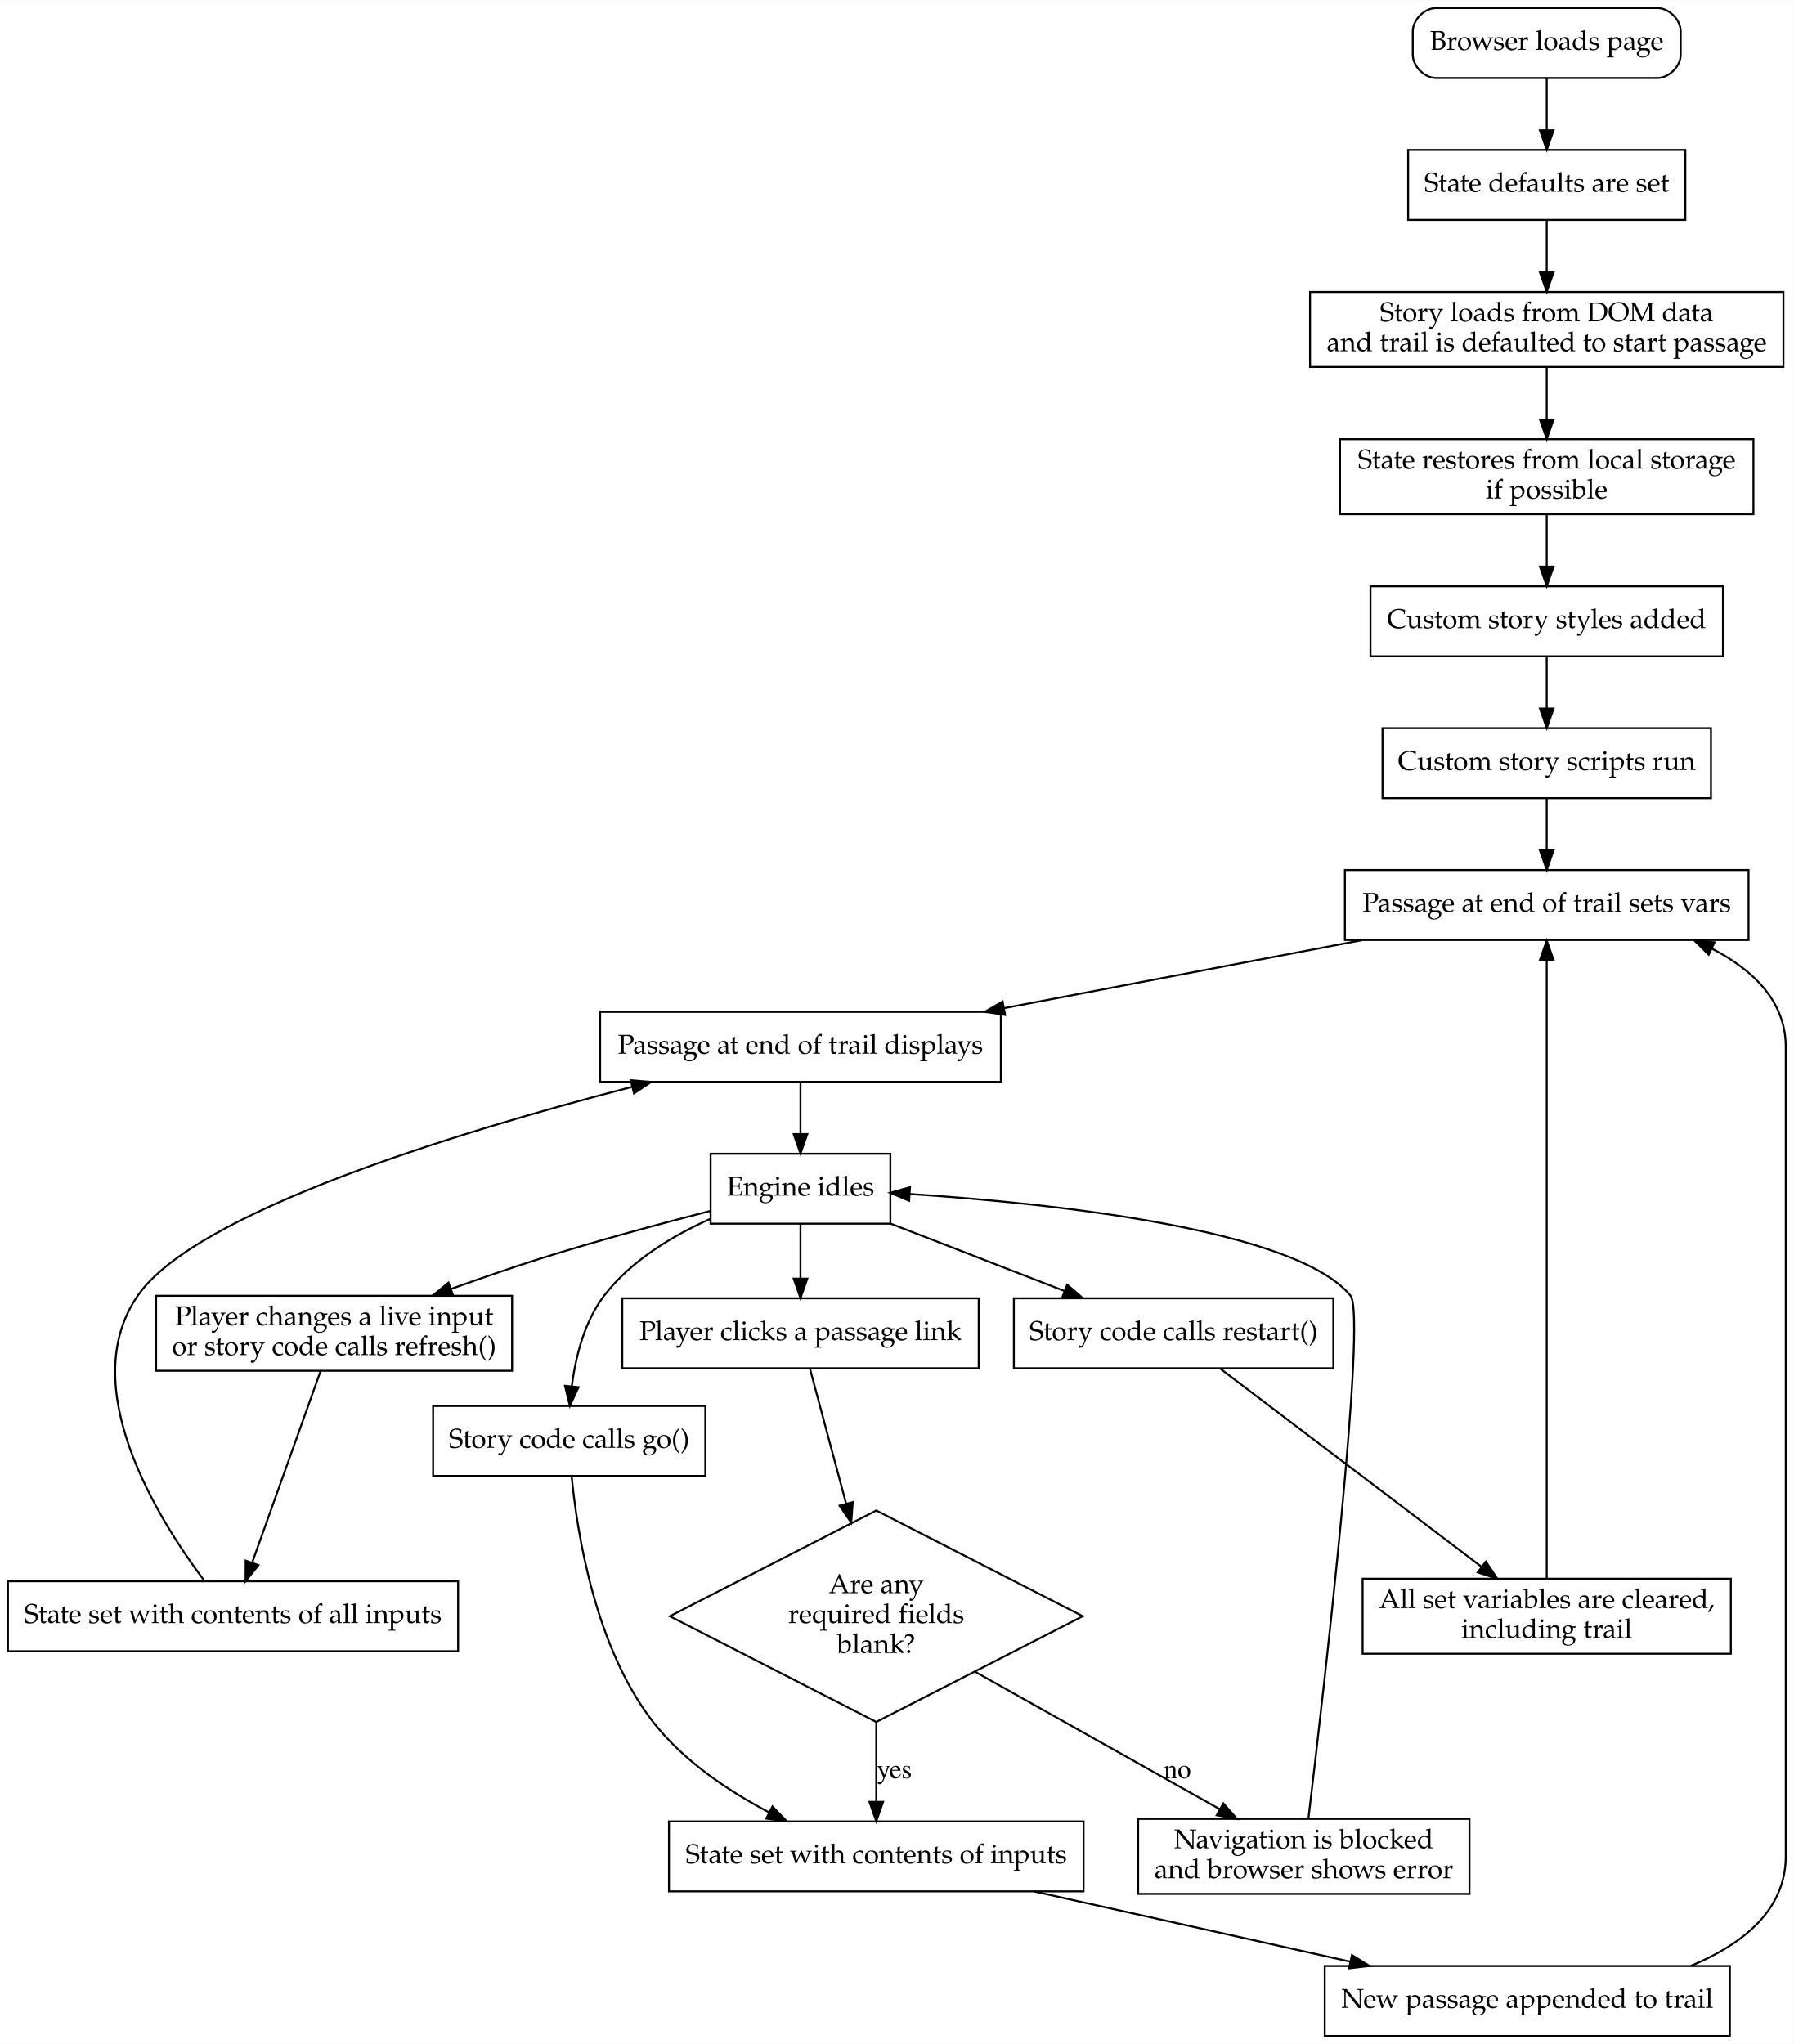
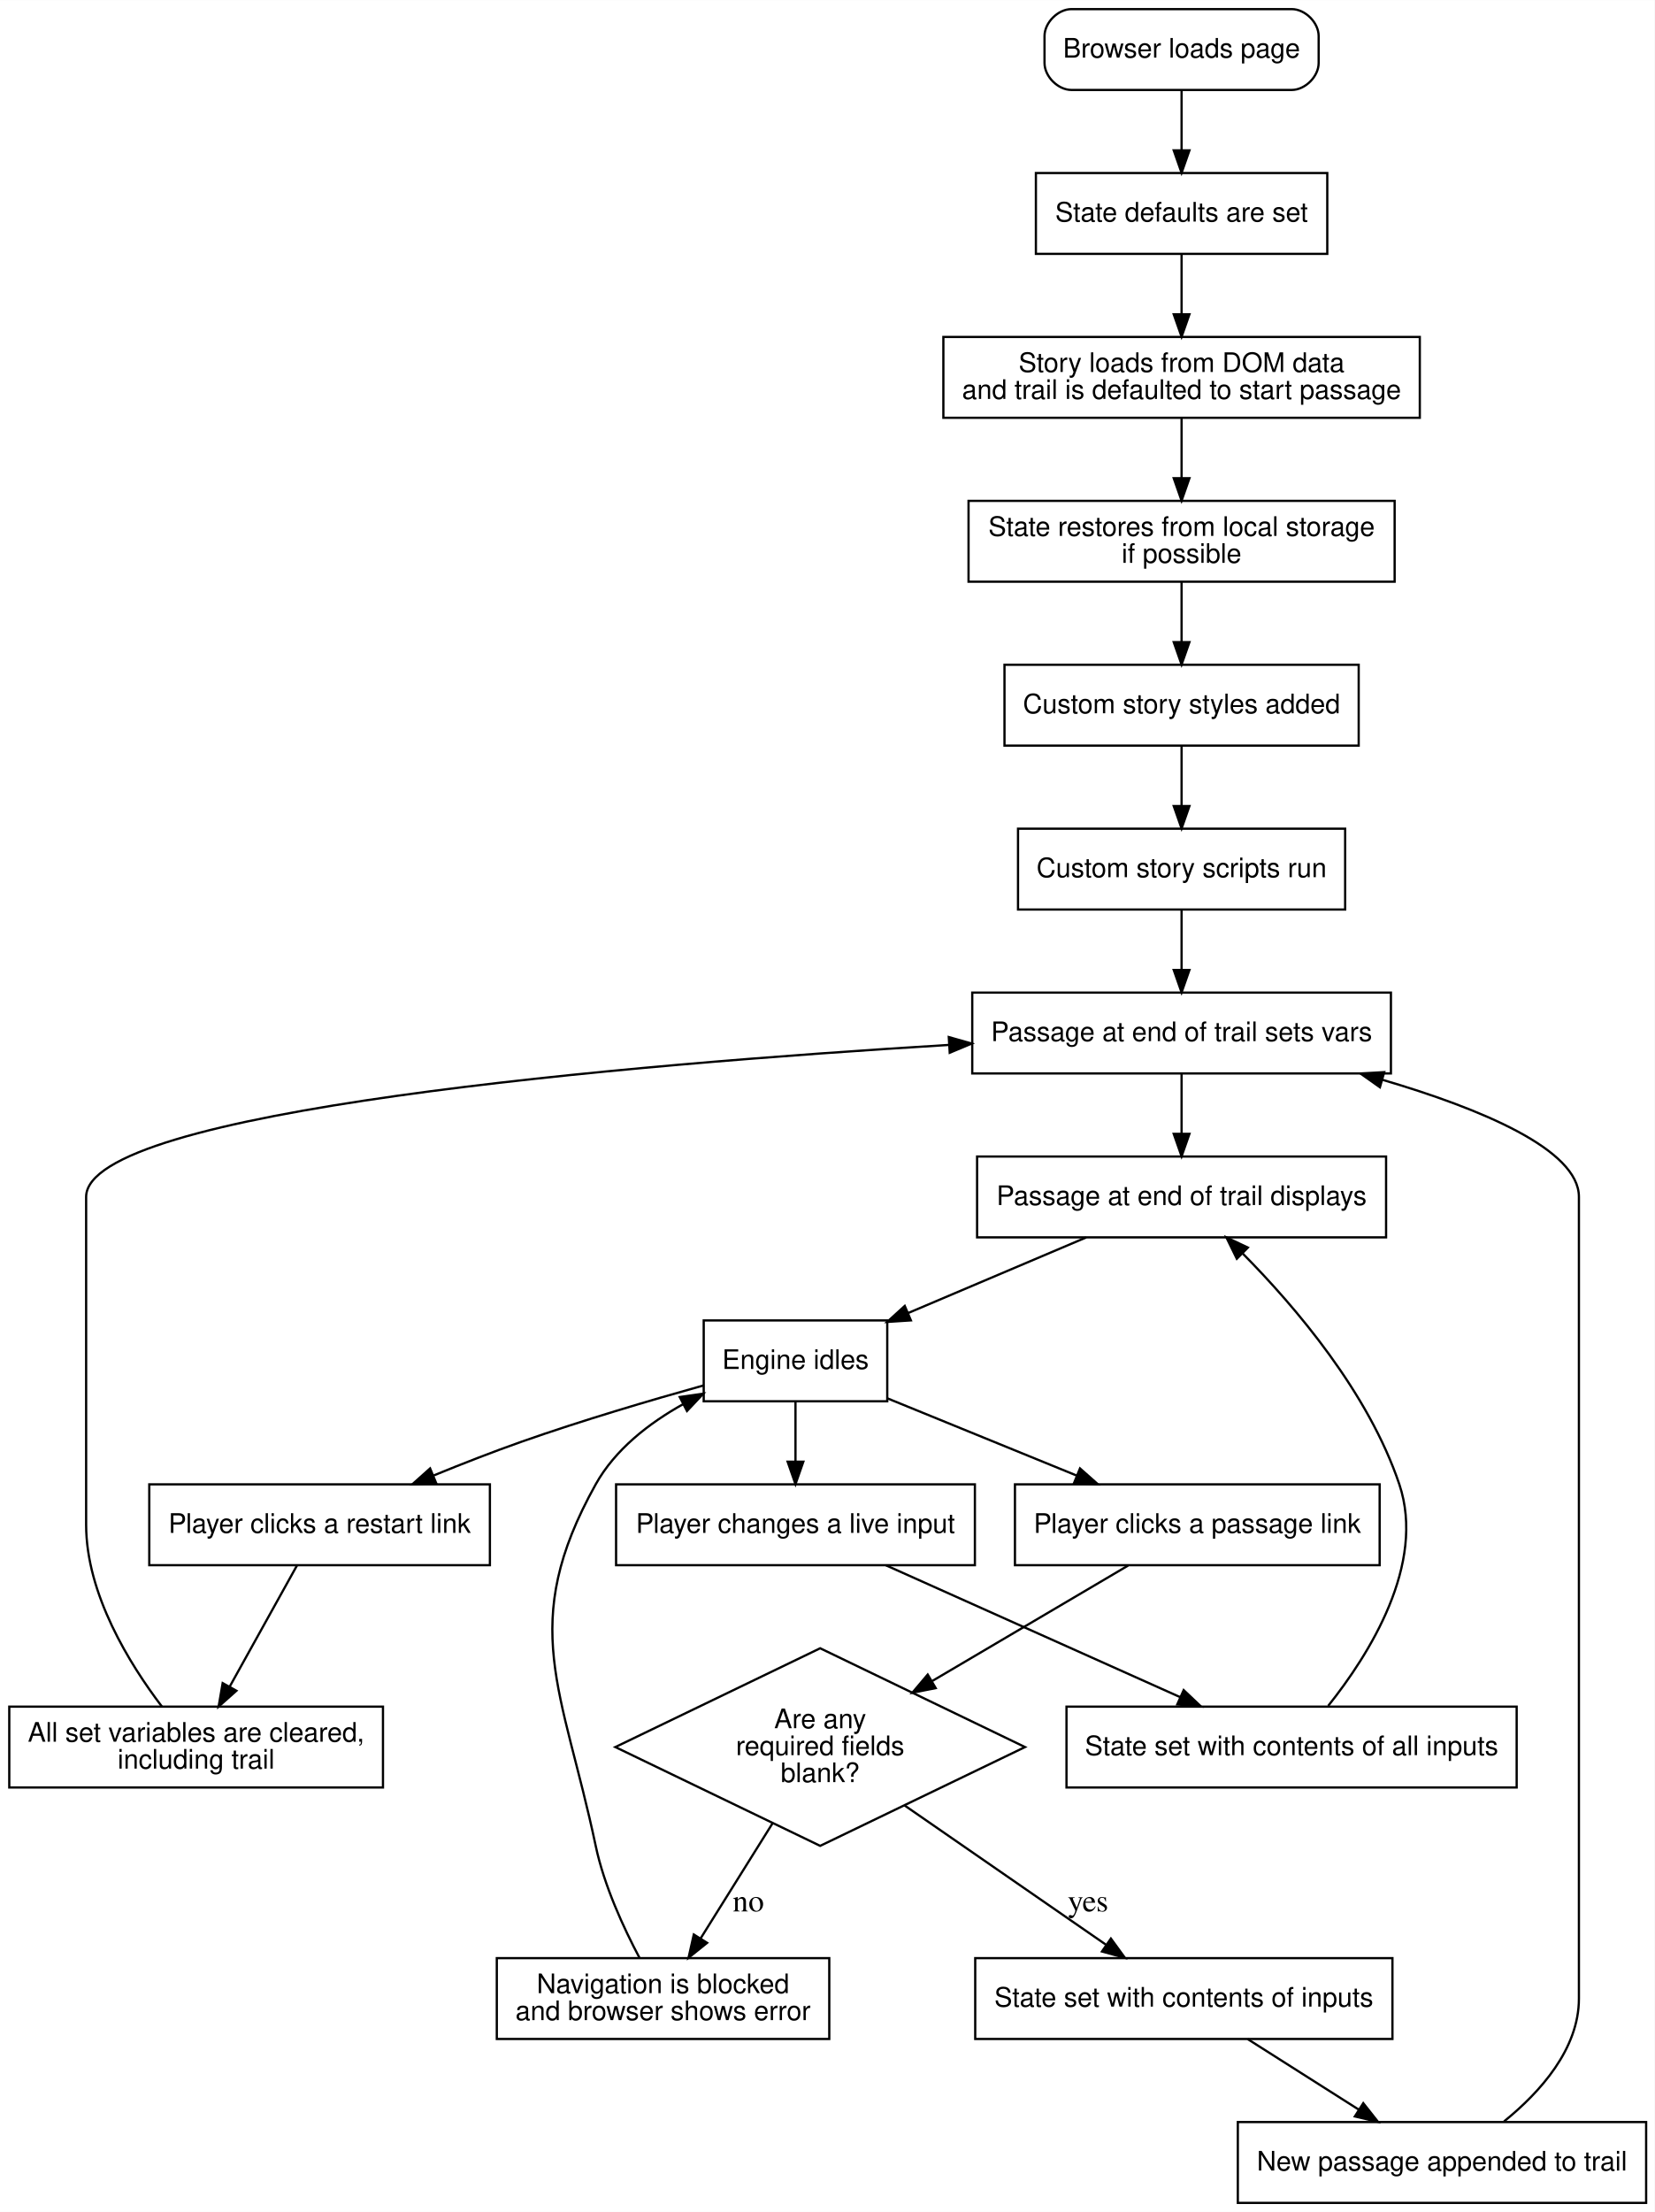
- <svg xmlns="http://www.w3.org/2000/svg" width="923pt" height="1052pt" viewBox="0.00 0.00 922.91 1051.62">
-   <g id="graph0" class="graph" transform="scale(1 1) rotate(0) translate(4 1047.619)">
-     <polygon fill="#ffffff" stroke="transparent" points="-4,4 -4,-1047.619 918.909,-1047.619 918.909,4 -4,4" />
+ <svg xmlns="http://www.w3.org/2000/svg" width="737pt" height="985pt" viewBox="0.00 0.00 737.09 985.00">
+   <g id="graph0" class="graph" transform="scale(1 1) rotate(0) translate(4 981)">
+     <polygon fill="#ffffff" stroke="transparent" points="-4,4 -4,-981 733.092,-981 733.092,4 -4,4" />
    <g id="node1" class="node">
-       <path fill="none" stroke="#000000" d="M848.843,-1043.619C848.843,-1043.619 734.974,-1043.619 734.974,-1043.619 728.974,-1043.619 722.974,-1037.619 722.974,-1031.619 722.974,-1031.619 722.974,-1019.619 722.974,-1019.619 722.974,-1013.619 728.974,-1007.619 734.974,-1007.619 734.974,-1007.619 848.843,-1007.619 848.843,-1007.619 854.843,-1007.619 860.843,-1013.619 860.843,-1019.619 860.843,-1019.619 860.843,-1031.619 860.843,-1031.619 860.843,-1037.619 854.843,-1043.619 848.843,-1043.619" />
-       <text text-anchor="middle" x="791.909" y="-1022.12" font-family="Palatino" font-size="14.00" fill="#000000">Browser loads page</text>
+       <path fill="none" stroke="#000000" d="M571.43,-977C571.43,-977 473.309,-977 473.309,-977 467.309,-977 461.309,-971 461.309,-965 461.309,-965 461.309,-953 461.309,-953 461.309,-947 467.309,-941 473.309,-941 473.309,-941 571.43,-941 571.43,-941 577.43,-941 583.43,-947 583.43,-953 583.43,-953 583.43,-965 583.43,-965 583.43,-971 577.43,-977 571.43,-977" />
+       <text text-anchor="middle" x="522.369" y="-955.4" font-family="Helvetica,sans-Serif" font-size="12.00" fill="#000000">Browser loads page</text>
    </g>
    <g id="node2" class="node">
-       <polygon fill="none" stroke="#000000" points="863.229,-970.619 720.588,-970.619 720.588,-934.619 863.229,-934.619 863.229,-970.619" />
-       <text text-anchor="middle" x="791.909" y="-949.12" font-family="Palatino" font-size="14.00" fill="#000000">State defaults are set</text>
+       <polygon fill="none" stroke="#000000" points="587.272,-904 457.466,-904 457.466,-868 587.272,-868 587.272,-904" />
+       <text text-anchor="middle" x="522.369" y="-882.4" font-family="Helvetica,sans-Serif" font-size="12.00" fill="#000000">State defaults are set</text>
    </g>
    <g id="edge1" class="edge">
-       <path fill="none" stroke="#000000" d="M791.909,-1007.574C791.909,-999.502 791.909,-989.795 791.909,-980.801" />
-       <polygon fill="#000000" stroke="#000000" points="795.409,-980.71 791.909,-970.71 788.409,-980.71 795.409,-980.71" />
+       <path fill="none" stroke="#000000" d="M522.369,-940.955C522.369,-932.883 522.369,-923.176 522.369,-914.182" />
+       <polygon fill="#000000" stroke="#000000" points="525.869,-914.09 522.369,-904.09 518.869,-914.09 525.869,-914.09" />
    </g>
    <g id="node3" class="node">
-       <polygon fill="none" stroke="#000000" points="913.703,-897.521 670.115,-897.521 670.115,-858.914 913.703,-858.914 913.703,-897.521" />
-       <text text-anchor="middle" x="791.909" y="-882.419" font-family="Palatino" font-size="14.00" fill="#000000">Story loads from DOM data</text>
-       <text text-anchor="middle" x="791.909" y="-867.018" font-family="Palatino" font-size="14.00" fill="#000000">and trail is defaulted to start passage</text>
+       <polygon fill="none" stroke="#000000" points="628.488,-831 416.25,-831 416.25,-795 628.488,-795 628.488,-831" />
+       <text text-anchor="middle" x="522.369" y="-815.4" font-family="Helvetica,sans-Serif" font-size="12.00" fill="#000000">Story loads from DOM data</text>
+       <text text-anchor="middle" x="522.369" y="-803.4" font-family="Helvetica,sans-Serif" font-size="12.00" fill="#000000">and trail is defaulted to start passage</text>
    </g>
    <g id="edge2" class="edge">
-       <path fill="none" stroke="#000000" d="M791.909,-934.609C791.909,-926.572 791.909,-916.889 791.909,-907.833" />
-       <polygon fill="#000000" stroke="#000000" points="795.409,-907.626 791.909,-897.626 788.409,-907.626 795.409,-907.626" />
+       <path fill="none" stroke="#000000" d="M522.369,-867.955C522.369,-859.883 522.369,-850.176 522.369,-841.182" />
+       <polygon fill="#000000" stroke="#000000" points="525.869,-841.09 522.369,-831.09 518.869,-841.09 525.869,-841.09" />
    </g>
    <g id="node4" class="node">
-       <polygon fill="none" stroke="#000000" points="898.271,-821.718 685.546,-821.718 685.546,-783.112 898.271,-783.112 898.271,-821.718" />
-       <text text-anchor="middle" x="791.909" y="-806.616" font-family="Palatino" font-size="14.00" fill="#000000">State restores from local storage</text>
-       <text text-anchor="middle" x="791.909" y="-791.215" font-family="Palatino" font-size="14.00" fill="#000000">if possible</text>
+       <polygon fill="none" stroke="#000000" points="617.278,-758 427.461,-758 427.461,-722 617.278,-722 617.278,-758" />
+       <text text-anchor="middle" x="522.369" y="-742.4" font-family="Helvetica,sans-Serif" font-size="12.00" fill="#000000">State restores from local storage</text>
+       <text text-anchor="middle" x="522.369" y="-730.4" font-family="Helvetica,sans-Serif" font-size="12.00" fill="#000000">if possible</text>
    </g>
    <g id="edge3" class="edge">
-       <path fill="none" stroke="#000000" d="M791.909,-858.697C791.909,-850.562 791.909,-840.937 791.909,-831.968" />
-       <polygon fill="#000000" stroke="#000000" points="795.409,-831.87 791.909,-821.87 788.409,-831.87 795.409,-831.87" />
+       <path fill="none" stroke="#000000" d="M522.369,-794.955C522.369,-786.883 522.369,-777.176 522.369,-768.182" />
+       <polygon fill="#000000" stroke="#000000" points="525.869,-768.09 522.369,-758.09 518.869,-768.09 525.869,-768.09" />
    </g>
    <g id="node5" class="node">
-       <polygon fill="none" stroke="#000000" points="882.599,-746.014 701.218,-746.014 701.218,-710.014 882.599,-710.014 882.599,-746.014" />
-       <text text-anchor="middle" x="791.909" y="-724.514" font-family="Palatino" font-size="14.00" fill="#000000">Custom story styles added</text>
+       <polygon fill="none" stroke="#000000" points="601.262,-685 443.476,-685 443.476,-649 601.262,-649 601.262,-685" />
+       <text text-anchor="middle" x="522.369" y="-663.4" font-family="Helvetica,sans-Serif" font-size="12.00" fill="#000000">Custom story styles added</text>
    </g>
    <g id="edge4" class="edge">
-       <path fill="none" stroke="#000000" d="M791.909,-782.867C791.909,-774.786 791.909,-765.259 791.909,-756.431" />
-       <polygon fill="#000000" stroke="#000000" points="795.409,-756.155 791.909,-746.155 788.409,-756.155 795.409,-756.155" />
+       <path fill="none" stroke="#000000" d="M522.369,-721.955C522.369,-713.883 522.369,-704.176 522.369,-695.182" />
+       <polygon fill="#000000" stroke="#000000" points="525.869,-695.09 522.369,-685.09 518.869,-695.09 525.869,-695.09" />
    </g>
    <g id="node6" class="node">
-       <polygon fill="none" stroke="#000000" points="876.417,-673.014 707.4,-673.014 707.4,-637.014 876.417,-637.014 876.417,-673.014" />
-       <text text-anchor="middle" x="791.909" y="-651.514" font-family="Palatino" font-size="14.00" fill="#000000">Custom story scripts run</text>
+       <polygon fill="none" stroke="#000000" points="595.233,-612 449.505,-612 449.505,-576 595.233,-576 595.233,-612" />
+       <text text-anchor="middle" x="522.369" y="-590.4" font-family="Helvetica,sans-Serif" font-size="12.00" fill="#000000">Custom story scripts run</text>
    </g>
    <g id="edge5" class="edge">
-       <path fill="none" stroke="#000000" d="M791.909,-709.969C791.909,-701.896 791.909,-692.19 791.909,-683.195" />
-       <polygon fill="#000000" stroke="#000000" points="795.409,-683.104 791.909,-673.104 788.409,-683.104 795.409,-683.104" />
+       <path fill="none" stroke="#000000" d="M522.369,-648.955C522.369,-640.883 522.369,-631.176 522.369,-622.182" />
+       <polygon fill="#000000" stroke="#000000" points="525.869,-622.09 522.369,-612.09 518.869,-622.09 525.869,-622.09" />
    </g>
    <g id="node7" class="node">
-       <polygon fill="none" stroke="#000000" points="895.759,-600.014 688.058,-600.014 688.058,-564.014 895.759,-564.014 895.759,-600.014" />
-       <text text-anchor="middle" x="791.909" y="-578.514" font-family="Palatino" font-size="14.00" fill="#000000">Passage at end of trail sets vars</text>
+       <polygon fill="none" stroke="#000000" points="615.623,-539 429.115,-539 429.115,-503 615.623,-503 615.623,-539" />
+       <text text-anchor="middle" x="522.369" y="-517.4" font-family="Helvetica,sans-Serif" font-size="12.00" fill="#000000">Passage at end of trail sets vars</text>
    </g>
    <g id="edge6" class="edge">
-       <path fill="none" stroke="#000000" d="M791.909,-636.969C791.909,-628.896 791.909,-619.19 791.909,-610.195" />
-       <polygon fill="#000000" stroke="#000000" points="795.409,-610.104 791.909,-600.104 788.409,-610.104 795.409,-610.104" />
+       <path fill="none" stroke="#000000" d="M522.369,-575.955C522.369,-567.883 522.369,-558.176 522.369,-549.182" />
+       <polygon fill="#000000" stroke="#000000" points="525.869,-549.09 522.369,-539.09 518.869,-549.09 525.869,-549.09" />
    </g>
    <g id="node8" class="node">
-       <polygon fill="none" stroke="#000000" points="511.015,-527.014 304.802,-527.014 304.802,-491.014 511.015,-491.014 511.015,-527.014" />
-       <text text-anchor="middle" x="407.909" y="-505.514" font-family="Palatino" font-size="14.00" fill="#000000">Passage at end of trail displays</text>
+       <polygon fill="none" stroke="#000000" points="613.465,-466 431.273,-466 431.273,-430 613.465,-430 613.465,-466" />
+       <text text-anchor="middle" x="522.369" y="-444.4" font-family="Helvetica,sans-Serif" font-size="12.00" fill="#000000">Passage at end of trail displays</text>
    </g>
    <g id="edge7" class="edge">
-       <path fill="none" stroke="#000000" d="M696.987,-563.969C641.035,-553.332 570.157,-539.858 512.588,-528.914" />
-       <polygon fill="#000000" stroke="#000000" points="513.213,-525.47 502.736,-527.041 511.906,-532.347 513.213,-525.47" />
+       <path fill="none" stroke="#000000" d="M522.369,-502.955C522.369,-494.883 522.369,-485.176 522.369,-476.182" />
+       <polygon fill="#000000" stroke="#000000" points="525.869,-476.09 522.369,-466.09 518.869,-476.09 525.869,-476.09" />
    </g>
    <g id="node9" class="node">
-       <polygon fill="none" stroke="#000000" points="454.164,-454.014 361.654,-454.014 361.654,-418.014 454.164,-418.014 454.164,-454.014" />
-       <text text-anchor="middle" x="407.909" y="-432.514" font-family="Palatino" font-size="14.00" fill="#000000">Engine idles</text>
+       <polygon fill="none" stroke="#000000" points="391.249,-393 309.489,-393 309.489,-357 391.249,-357 391.249,-393" />
+       <text text-anchor="middle" x="350.369" y="-371.4" font-family="Helvetica,sans-Serif" font-size="12.00" fill="#000000">Engine idles</text>
    </g>
    <g id="edge8" class="edge">
-       <path fill="none" stroke="#000000" d="M407.909,-490.969C407.909,-482.897 407.909,-473.19 407.909,-464.195" />
-       <polygon fill="#000000" stroke="#000000" points="411.409,-464.104 407.909,-454.104 404.409,-464.104 411.409,-464.104" />
+       <path fill="none" stroke="#000000" d="M479.852,-429.955C455.859,-419.772 425.737,-406.988 400.586,-396.313" />
+       <polygon fill="#000000" stroke="#000000" points="401.785,-393.02 391.212,-392.335 399.05,-399.464 401.785,-393.02" />
    </g>
    <g id="node10" class="node">
-       <polygon fill="none" stroke="#000000" points="499.615,-379.612 316.202,-379.612 316.202,-343.612 499.615,-343.612 499.615,-379.612" />
-       <text text-anchor="middle" x="407.909" y="-358.113" font-family="Palatino" font-size="14.00" fill="#000000">Player clicks a passage link</text>
+       <polygon fill="none" stroke="#000000" points="610.6,-320 448.138,-320 448.138,-284 610.6,-284 610.6,-320" />
+       <text text-anchor="middle" x="529.369" y="-298.4" font-family="Helvetica,sans-Serif" font-size="12.00" fill="#000000">Player clicks a passage link</text>
    </g>
    <g id="edge9" class="edge">
-       <path fill="none" stroke="#000000" d="M407.909,-418.003C407.909,-409.567 407.909,-399.317 407.909,-389.881" />
-       <polygon fill="#000000" stroke="#000000" points="411.409,-389.715 407.909,-379.715 404.409,-389.715 411.409,-389.715" />
+       <path fill="none" stroke="#000000" d="M391.435,-358.252C416.457,-348.048 448.706,-334.896 475.729,-323.875" />
+       <polygon fill="#000000" stroke="#000000" points="477.111,-327.092 485.049,-320.075 474.468,-320.61 477.111,-327.092" />
+     </g>
+     <g id="node15" class="node">
+       <polygon fill="none" stroke="#000000" points="214.239,-320 62.499,-320 62.499,-284 214.239,-284 214.239,-320" />
+       <text text-anchor="middle" x="138.369" y="-298.4" font-family="Helvetica,sans-Serif" font-size="12.00" fill="#000000">Player clicks a restart link</text>
+     </g>
+     <g id="edge16" class="edge">
+       <path fill="none" stroke="#000000" d="M309.645,-364.118C285.77,-357.457 255.136,-348.423 228.369,-339 215.544,-334.485 201.887,-329.152 189.189,-323.961" />
+       <polygon fill="#000000" stroke="#000000" points="190.274,-320.622 179.696,-320.035 187.599,-327.091 190.274,-320.622" />
+     </g>
+     <g id="node17" class="node">
+       <polygon fill="none" stroke="#000000" points="430.29,-320 270.449,-320 270.449,-284 430.29,-284 430.29,-320" />
+       <text text-anchor="middle" x="350.369" y="-298.4" font-family="Helvetica,sans-Serif" font-size="12.00" fill="#000000">Player changes a live input</text>
+     </g>
+     <g id="edge19" class="edge">
+       <path fill="none" stroke="#000000" d="M350.369,-356.955C350.369,-348.883 350.369,-339.176 350.369,-330.182" />
+       <polygon fill="#000000" stroke="#000000" points="353.869,-330.09 350.369,-320.09 346.869,-330.09 353.869,-330.09" />
+     </g>
+     <g id="node11" class="node">
+       <polygon fill="none" stroke="#000000" points="361.369,-247 270.119,-203 361.369,-159 452.619,-203 361.369,-247" />
+       <text text-anchor="middle" x="361.369" y="-211.4" font-family="Helvetica,sans-Serif" font-size="12.00" fill="#000000">Are any</text>
+       <text text-anchor="middle" x="361.369" y="-199.4" font-family="Helvetica,sans-Serif" font-size="12.00" fill="#000000">required fields</text>
+       <text text-anchor="middle" x="361.369" y="-187.4" font-family="Helvetica,sans-Serif" font-size="12.00" fill="#000000">blank?</text>
+     </g>
+     <g id="edge10" class="edge">
+       <path fill="none" stroke="#000000" d="M498.555,-283.842C474.195,-269.486 439.696,-249.157 411.389,-232.476" />
+       <polygon fill="#000000" stroke="#000000" points="412.829,-229.262 402.436,-227.2 409.275,-235.293 412.829,-229.262" />
+     </g>
+     <g id="node12" class="node">
+       <polygon fill="none" stroke="#000000" points="365.422,-109 217.316,-109 217.316,-73 365.422,-73 365.422,-109" />
+       <text text-anchor="middle" x="291.369" y="-93.4" font-family="Helvetica,sans-Serif" font-size="12.00" fill="#000000">Navigation is blocked</text>
+       <text text-anchor="middle" x="291.369" y="-81.4" font-family="Helvetica,sans-Serif" font-size="12.00" fill="#000000">and browser shows error</text>
+     </g>
+     <g id="edge11" class="edge">
+       <path fill="none" stroke="#000000" d="M340.177,-169.092C329.884,-152.623 317.693,-133.118 308.07,-117.721" />
+       <polygon fill="#000000" stroke="#000000" points="311.002,-115.809 302.734,-109.184 305.067,-119.519 311.002,-115.809" />
+       <text text-anchor="middle" x="329.369" y="-129.8" font-family="Times,serif" font-size="14.00" fill="#000000">no</text>
    </g>
    <g id="node13" class="node">
-       <polygon fill="none" stroke="#000000" points="358.947,-324.211 218.871,-324.211 218.871,-288.211 358.947,-288.211 358.947,-324.211" />
-       <text text-anchor="middle" x="288.909" y="-302.712" font-family="Palatino" font-size="14.00" fill="#000000">Story code calls go()</text>
+       <polygon fill="none" stroke="#000000" points="616.299,-109 430.439,-109 430.439,-73 616.299,-73 616.299,-109" />
+       <text text-anchor="middle" x="523.369" y="-87.4" font-family="Helvetica,sans-Serif" font-size="12.00" fill="#000000">State set with contents of inputs</text>
    </g>
    <g id="edge13" class="edge">
-       <path fill="none" stroke="#000000" d="M361.682,-420.577C342.113,-411.846 320.698,-398.997 306.909,-381.014 296.771,-367.793 292.239,-349.698 290.257,-334.617" />
-       <polygon fill="#000000" stroke="#000000" points="293.701,-333.882 289.221,-324.282 286.736,-334.581 293.701,-333.882" />
+       <path fill="none" stroke="#000000" d="M398.942,-177.023C425.983,-158.329 462.191,-133.296 488.573,-115.057" />
+       <polygon fill="#000000" stroke="#000000" points="490.881,-117.716 497.116,-109.15 486.9,-111.958 490.881,-117.716" />
+       <text text-anchor="middle" x="480.7" y="-129.8" font-family="Times,serif" font-size="14.00" fill="#000000">yes</text>
+     </g>
+     <g id="edge12" class="edge">
+       <path fill="none" stroke="#000000" d="M280.918,-109.061C273.841,-122.377 265.122,-141.197 261.369,-159 246.611,-229.017 226.523,-257.502 261.369,-320 270.02,-335.516 285.052,-347.204 300.326,-355.725" />
+       <polygon fill="#000000" stroke="#000000" points="298.812,-358.882 309.3,-360.38 302.035,-352.669 298.812,-358.882" />
+     </g>
+     <g id="node14" class="node">
+       <polygon fill="none" stroke="#000000" points="729.315,-36 547.423,-36 547.423,0 729.315,0 729.315,-36" />
+       <text text-anchor="middle" x="638.369" y="-14.4" font-family="Helvetica,sans-Serif" font-size="12.00" fill="#000000">New passage appended to trail</text>
+     </g>
+     <g id="edge14" class="edge">
+       <path fill="none" stroke="#000000" d="M551.796,-72.955C566.724,-63.479 585.2,-51.751 601.245,-41.566" />
+       <polygon fill="#000000" stroke="#000000" points="603.304,-44.405 609.871,-36.09 599.552,-38.495 603.304,-44.405" />
+     </g>
+     <g id="edge15" class="edge">
+       <path fill="none" stroke="#000000" d="M666.014,-36.276C682.153,-49.34 699.369,-68.538 699.369,-91 699.369,-448 699.369,-448 699.369,-448 699.369,-469.135 655.692,-487.286 611.731,-500.203" />
+       <polygon fill="#000000" stroke="#000000" points="610.722,-496.851 602.067,-502.96 612.643,-503.582 610.722,-496.851" />
    </g>
    <g id="node16" class="node">
-       <polygon fill="none" stroke="#000000" points="682.104,-379.612 517.713,-379.612 517.713,-343.612 682.104,-343.612 682.104,-379.612" />
-       <text text-anchor="middle" x="599.909" y="-358.113" font-family="Palatino" font-size="14.00" fill="#000000">Story code calls restart()</text>
+       <polygon fill="none" stroke="#000000" points="166.608,-221 .131,-221 .131,-185 166.608,-185 166.608,-221" />
+       <text text-anchor="middle" x="83.369" y="-205.4" font-family="Helvetica,sans-Serif" font-size="12.00" fill="#000000">All set variables are cleared,</text>
+       <text text-anchor="middle" x="83.369" y="-193.4" font-family="Helvetica,sans-Serif" font-size="12.00" fill="#000000">including trail</text>
+     </g>
+     <g id="edge17" class="edge">
+       <path fill="none" stroke="#000000" d="M128.281,-283.842C119.908,-268.77 107.876,-247.113 98.373,-230.007" />
+       <polygon fill="#000000" stroke="#000000" points="101.309,-228.085 93.393,-221.043 95.19,-231.484 101.309,-228.085" />
    </g>
    <g id="edge18" class="edge">
-       <path fill="none" stroke="#000000" d="M454.387,-418.003C481.308,-407.571 515.386,-394.366 543.795,-383.357" />
-       <polygon fill="#000000" stroke="#000000" points="545.134,-386.592 553.193,-379.715 542.604,-380.065 545.134,-386.592" />
+       <path fill="none" stroke="#000000" d="M68.134,-221.026C53.75,-239.928 34.369,-271.124 34.369,-302 34.369,-448 34.369,-448 34.369,-448 34.369,-486.535 275.446,-506.963 418.714,-515.701" />
+       <polygon fill="#000000" stroke="#000000" points="418.663,-519.204 428.855,-516.31 419.083,-512.217 418.663,-519.204" />
    </g>
    <g id="node18" class="node">
-       <polygon fill="none" stroke="#000000" points="259.5,-380.916 76.318,-380.916 76.318,-342.309 259.5,-342.309 259.5,-380.916" />
-       <text text-anchor="middle" x="167.909" y="-365.814" font-family="Palatino" font-size="14.00" fill="#000000">Player changes a live input</text>
-       <text text-anchor="middle" x="167.909" y="-350.412" font-family="Palatino" font-size="14.00" fill="#000000">or story code calls refresh()</text>
+       <polygon fill="none" stroke="#000000" points="671.639,-221 471.099,-221 471.099,-185 671.639,-185 671.639,-221" />
+       <text text-anchor="middle" x="571.369" y="-199.4" font-family="Helvetica,sans-Serif" font-size="12.00" fill="#000000">State set with contents of all inputs</text>
+     </g>
+     <g id="edge20" class="edge">
+       <path fill="none" stroke="#000000" d="M390.647,-283.957C427.53,-267.435 482.236,-242.929 521.791,-225.209" />
+       <polygon fill="#000000" stroke="#000000" points="523.3,-228.369 530.995,-221.086 520.438,-221.98 523.3,-228.369" />
    </g>
    <g id="edge21" class="edge">
-       <path fill="none" stroke="#000000" d="M361.736,-424.643C335.773,-417.992 302.86,-409.129 273.909,-400.014 258.976,-395.312 243.028,-389.8 228.156,-384.443" />
-       <polygon fill="#000000" stroke="#000000" points="229.154,-381.082 218.56,-380.955 226.763,-387.661 229.154,-381.082" />
-     </g>
-     <g id="node11" class="node">
-       <polygon fill="none" stroke="#000000" points="446.909,-270.416 340.659,-216.007 446.909,-161.598 553.159,-216.007 446.909,-270.416" />
-       <text text-anchor="middle" x="446.909" y="-227.909" font-family="Palatino" font-size="14.00" fill="#000000">Are any</text>
-       <text text-anchor="middle" x="446.909" y="-212.507" font-family="Palatino" font-size="14.00" fill="#000000">required fields</text>
-       <text text-anchor="middle" x="446.909" y="-197.106" font-family="Palatino" font-size="14.00" fill="#000000">blank?</text>
-     </g>
-     <g id="edge10" class="edge">
-       <path fill="none" stroke="#000000" d="M412.769,-343.466C417.438,-326.035 424.745,-298.753 431.404,-273.895" />
-       <polygon fill="#000000" stroke="#000000" points="434.807,-274.718 434.013,-264.152 428.045,-272.906 434.807,-274.718" />
-     </g>
-     <g id="node12" class="node">
-       <polygon fill="none" stroke="#000000" points="752.154,-111.705 581.663,-111.705 581.663,-73.098 752.154,-73.098 752.154,-111.705" />
-       <text text-anchor="middle" x="666.909" y="-96.603" font-family="Palatino" font-size="14.00" fill="#000000">Navigation is blocked</text>
-       <text text-anchor="middle" x="666.909" y="-81.201" font-family="Palatino" font-size="14.00" fill="#000000">and browser shows error</text>
-     </g>
-     <g id="edge11" class="edge">
-       <path fill="none" stroke="#000000" d="M497.657,-187.494C535.794,-166.067 587.474,-137.031 623.658,-116.701" />
-       <polygon fill="#000000" stroke="#000000" points="625.503,-119.68 632.506,-111.73 622.074,-113.577 625.503,-119.68" />
-       <text text-anchor="middle" x="601.909" y="-132.603" font-family="Times,serif" font-size="14.00" fill="#000000">no</text>
-     </g>
-     <g id="node14" class="node">
-       <polygon fill="none" stroke="#000000" points="553.578,-110.401 340.24,-110.401 340.24,-74.401 553.578,-74.401 553.578,-110.401" />
-       <text text-anchor="middle" x="446.909" y="-88.902" font-family="Palatino" font-size="14.00" fill="#000000">State set with contents of inputs</text>
-     </g>
-     <g id="edge15" class="edge">
-       <path fill="none" stroke="#000000" d="M446.909,-161.792C446.909,-147.543 446.909,-132.749 446.909,-120.5" />
-       <polygon fill="#000000" stroke="#000000" points="450.409,-120.468 446.909,-110.468 443.409,-120.468 450.409,-120.468" />
-       <text text-anchor="middle" x="456.24" y="-132.603" font-family="Times,serif" font-size="14.00" fill="#000000">yes</text>
-     </g>
-     <g id="edge12" class="edge">
-       <path fill="none" stroke="#000000" d="M669.272,-111.876C676.84,-175.018 699.484,-370.611 690.909,-381.014 662.744,-415.179 538.334,-428.39 464.166,-433.292" />
-       <polygon fill="#000000" stroke="#000000" points="463.81,-429.807 454.05,-433.93 464.25,-436.793 463.81,-429.807" />
-     </g>
-     <g id="edge14" class="edge">
-       <path fill="none" stroke="#000000" d="M290.162,-287.88C293.024,-258.446 302.291,-200.075 331.909,-161.803 347.394,-141.793 370.41,-126.278 391.793,-115.043" />
-       <polygon fill="#000000" stroke="#000000" points="393.474,-118.114 400.83,-110.489 390.324,-111.863 393.474,-118.114" />
-     </g>
-     <g id="node15" class="node">
-       <polygon fill="none" stroke="#000000" points="886.148,-36 677.669,-36 677.669,0 886.148,0 886.148,-36" />
-       <text text-anchor="middle" x="781.909" y="-14.501" font-family="Palatino" font-size="14.00" fill="#000000">New passage appended to trail</text>
-     </g>
-     <g id="edge16" class="edge">
-       <path fill="none" stroke="#000000" d="M528.003,-74.391C577.109,-63.485 639.859,-49.548 690.691,-38.259" />
-       <polygon fill="#000000" stroke="#000000" points="691.688,-41.623 700.691,-36.038 690.17,-34.789 691.688,-41.623" />
-     </g>
-     <g id="edge17" class="edge">
-       <path fill="none" stroke="#000000" d="M866.14,-36.124C892.534,-47.113 914.909,-64.621 914.909,-92.401 914.909,-509.014 914.909,-509.014 914.909,-509.014 914.909,-532.48 898.148,-548.569 877.001,-559.529" />
-       <polygon fill="#000000" stroke="#000000" points="875.253,-556.484 867.706,-563.919 878.242,-562.813 875.253,-556.484" />
-     </g>
-     <g id="node17" class="node">
-       <polygon fill="none" stroke="#000000" points="886.652,-235.31 697.165,-235.31 697.165,-196.704 886.652,-196.704 886.652,-235.31" />
-       <text text-anchor="middle" x="791.909" y="-220.208" font-family="Palatino" font-size="14.00" fill="#000000">All set variables are cleared,</text>
-       <text text-anchor="middle" x="791.909" y="-204.807" font-family="Palatino" font-size="14.00" fill="#000000">including trail</text>
-     </g>
-     <g id="edge19" class="edge">
-       <path fill="none" stroke="#000000" d="M623.837,-343.466C657.669,-317.809 719.642,-270.811 758.144,-241.613" />
-       <polygon fill="#000000" stroke="#000000" points="760.601,-244.142 766.454,-235.31 756.372,-238.564 760.601,-244.142" />
-     </g>
-     <g id="edge20" class="edge">
-       <path fill="none" stroke="#000000" d="M791.909,-235.32C791.909,-263.205 791.909,-316.363 791.909,-361.612 791.909,-509.014 791.909,-509.014 791.909,-509.014 791.909,-523.714 791.909,-540.08 791.909,-553.583" />
-       <polygon fill="#000000" stroke="#000000" points="788.409,-553.713 791.909,-563.713 795.409,-553.713 788.409,-553.713" />
-     </g>
-     <g id="node19" class="node">
-       <polygon fill="none" stroke="#000000" points="231.726,-234.007 .091,-234.007 .091,-198.007 231.726,-198.007 231.726,-234.007" />
-       <text text-anchor="middle" x="115.909" y="-212.507" font-family="Palatino" font-size="14.00" fill="#000000">State set with contents of all inputs</text>
-     </g>
-     <g id="edge22" class="edge">
-       <path fill="none" stroke="#000000" d="M161.004,-342.277C151.958,-316.95 136.042,-272.382 125.74,-243.537" />
-       <polygon fill="#000000" stroke="#000000" points="129.011,-242.287 122.351,-234.047 122.419,-244.642 129.011,-242.287" />
-     </g>
-     <g id="edge23" class="edge">
-       <path fill="none" stroke="#000000" d="M101.179,-234.202C77.004,-266.414 34.66,-334.464 66.909,-381.014 96.701,-424.019 230.448,-464.908 321.315,-488.448" />
-       <polygon fill="#000000" stroke="#000000" points="320.514,-491.856 331.07,-490.952 322.254,-485.076 320.514,-491.856" />
+       <path fill="none" stroke="#000000" d="M587.686,-221.36C605.895,-244.164 631.33,-284.413 619.369,-320 605.663,-360.781 573.24,-398.903 549.642,-422.756" />
+       <polygon fill="#000000" stroke="#000000" points="546.979,-420.466 542.325,-429.984 551.899,-425.446 546.979,-420.466" />
    </g>
  </g>
</svg>
